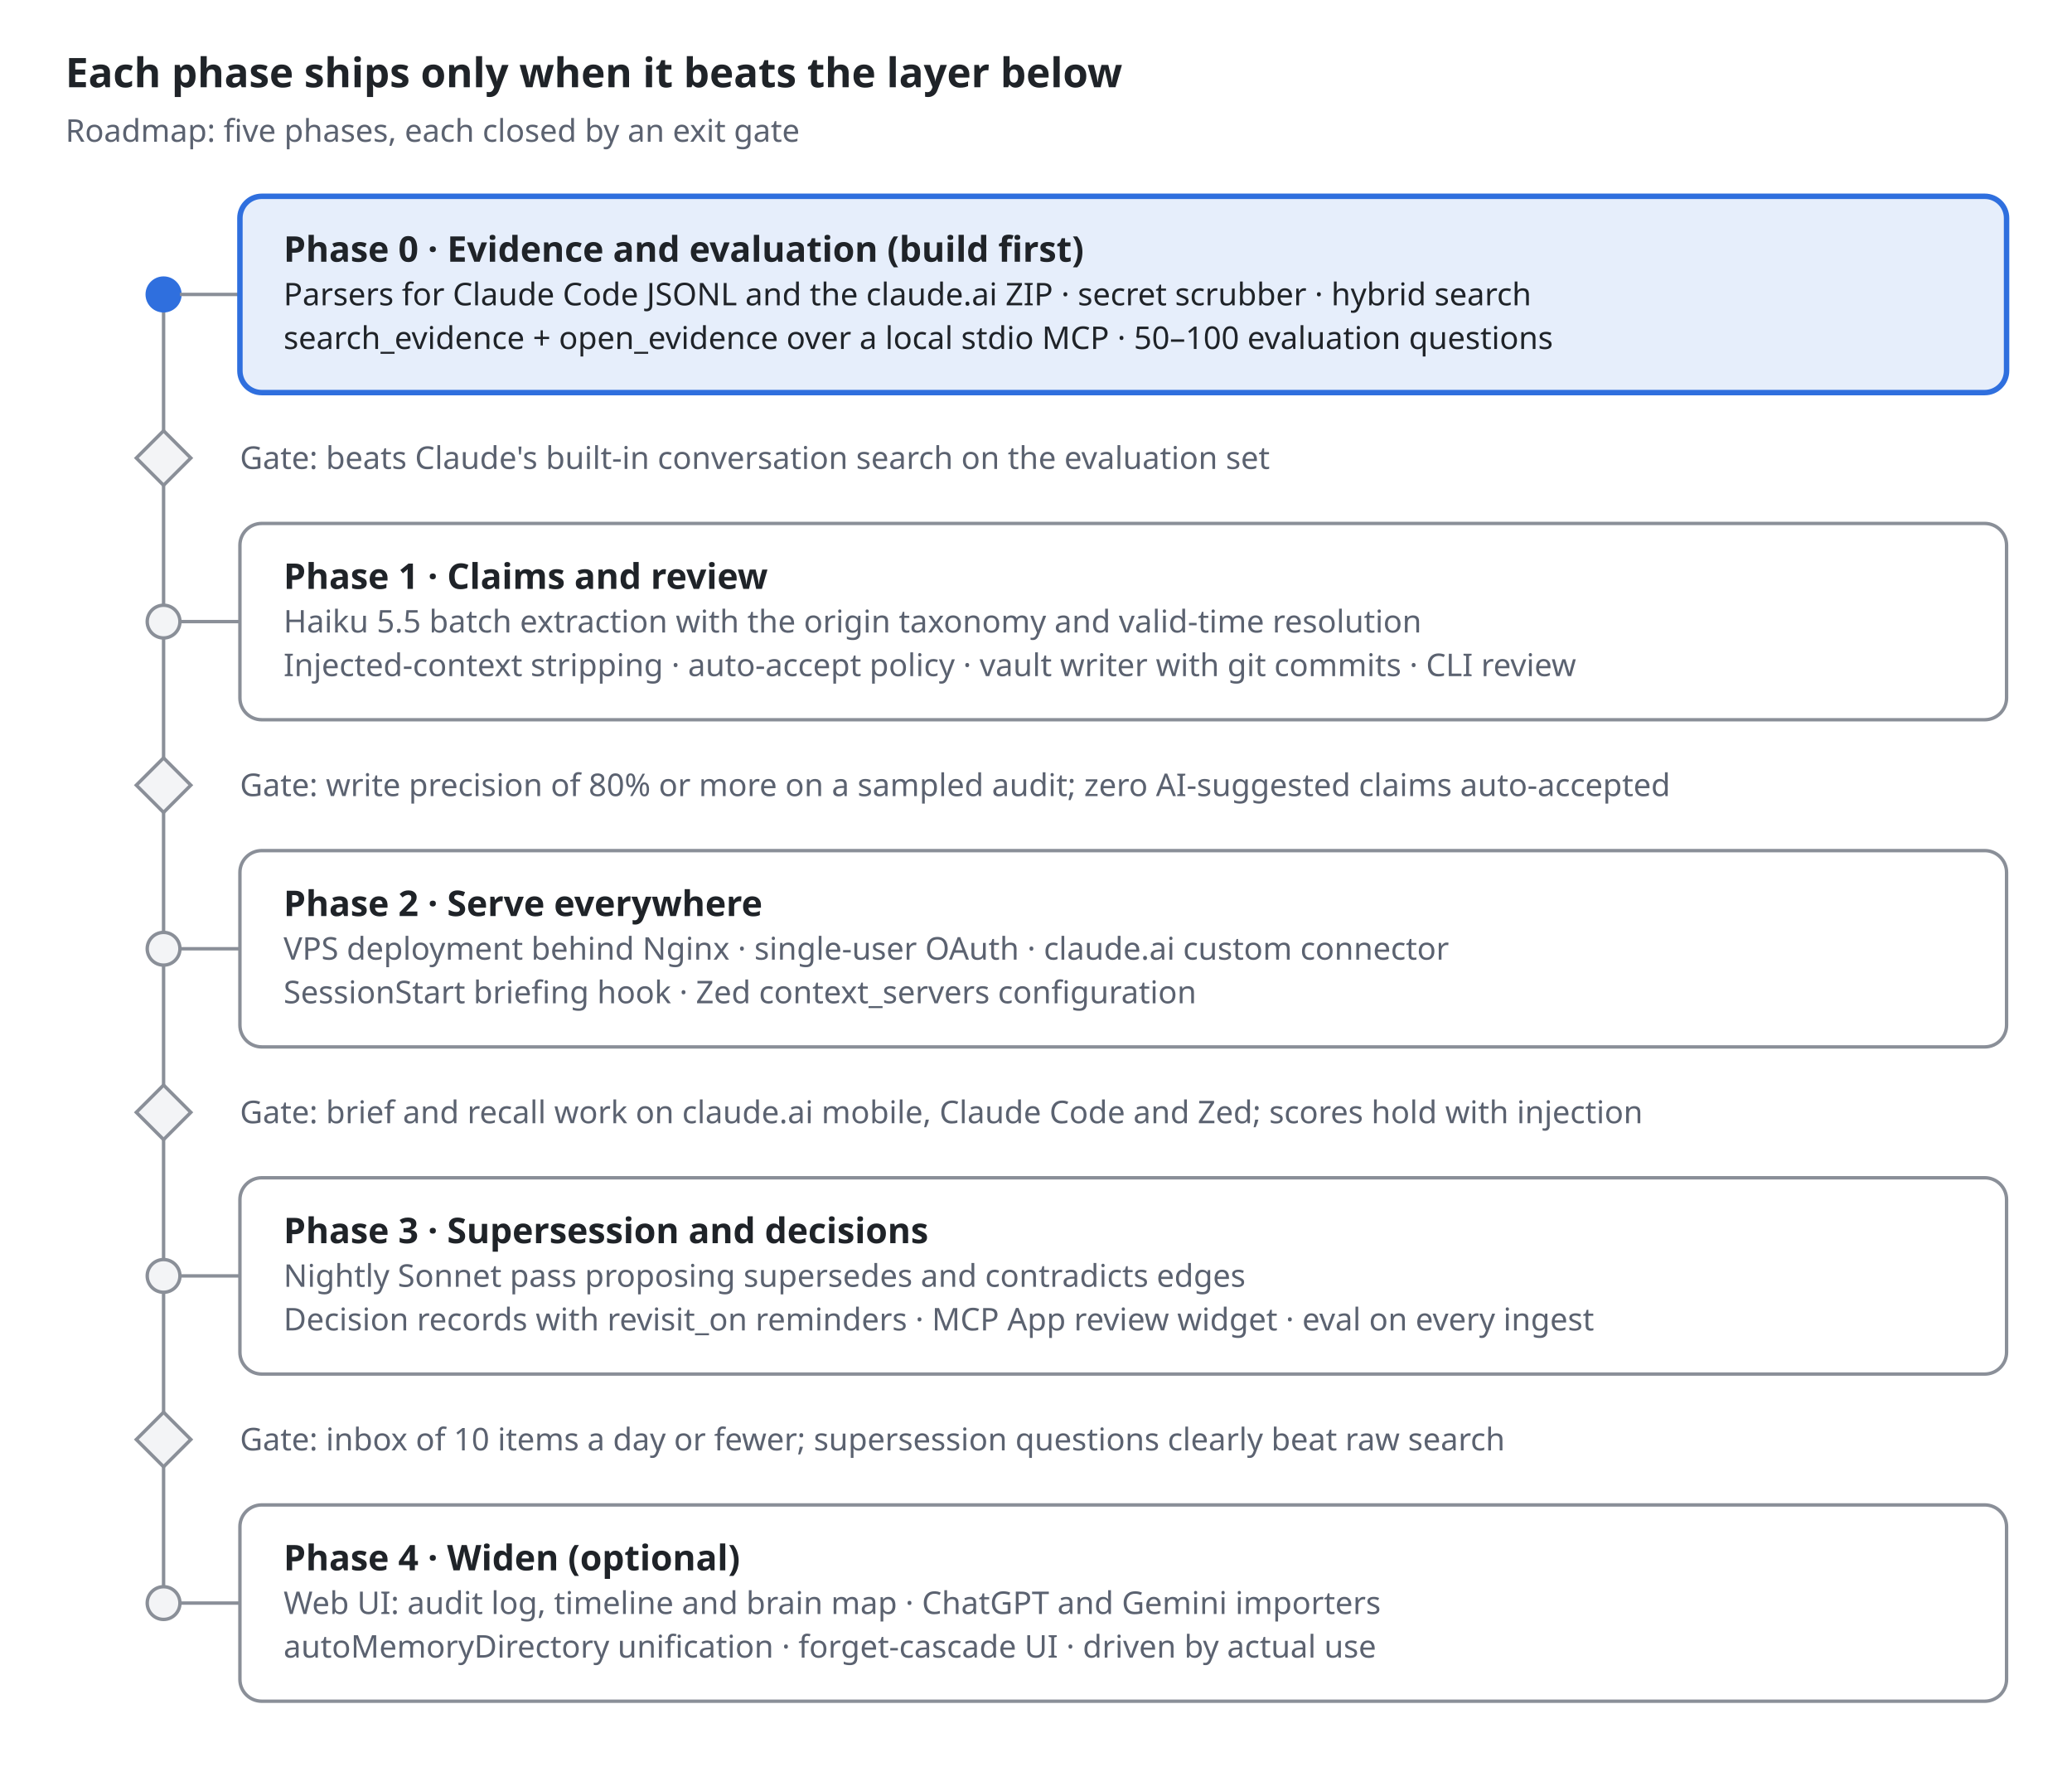
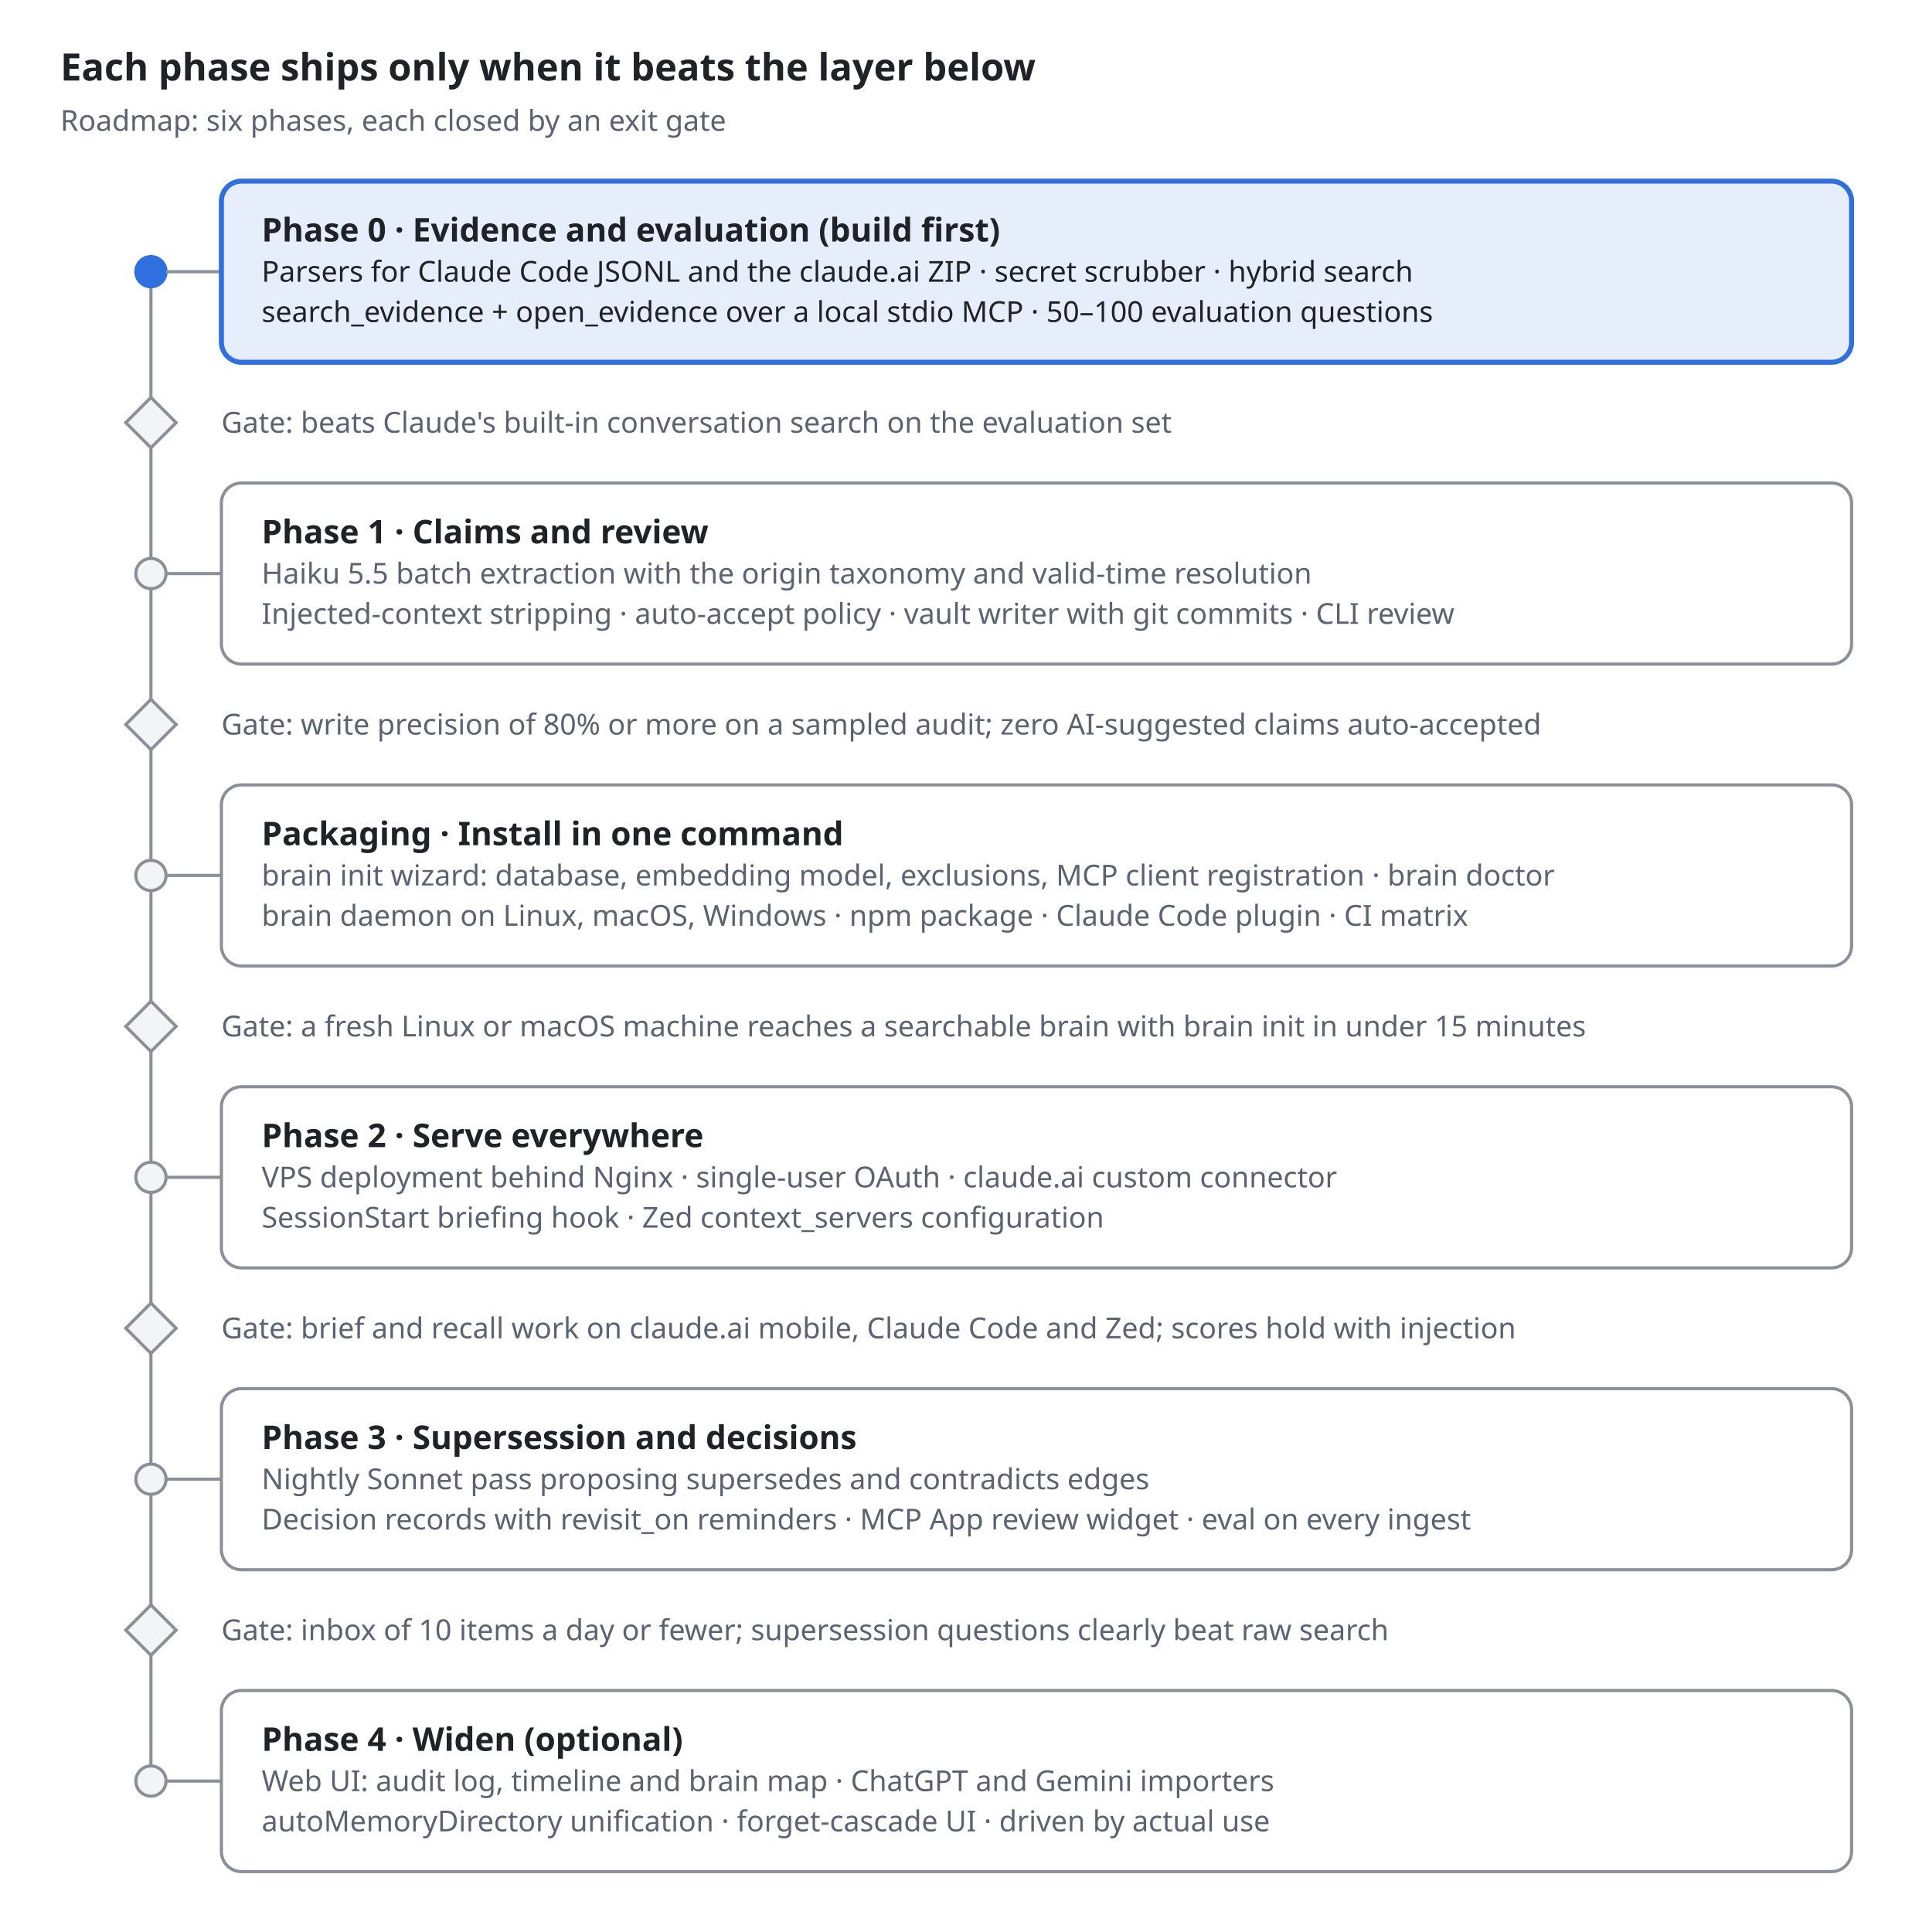
- <svg xmlns="http://www.w3.org/2000/svg" font-family="system-ui, sans-serif" viewBox="0 0 760 648" role="img" style="background:#fff" aria-label="Each phase ships only when it beats the layer below" font-size="13">
+ <svg xmlns="http://www.w3.org/2000/svg" font-family="system-ui, sans-serif" viewBox="0 0 760 768" role="img" style="background:#fff" aria-label="Each phase ships only when it beats the layer below" font-size="13">
  <text x="24" y="32" font-size="15" font-weight="600" fill="#1f2328">Each phase ships only when it beats the layer below</text>
-   <text x="24" y="52" font-size="11.5" fill="#5b6270">Roadmap: five phases, each closed by an exit gate</text>
+   <text x="24" y="52" font-size="11.5" fill="#5b6270">Roadmap: six phases, each closed by an exit gate</text>
  <g>
-     <line x1="60" y1="108" x2="60" y2="588" stroke="#8a8f98" stroke-width="1.25" />
+     <line x1="60" y1="108" x2="60" y2="708" stroke="#8a8f98" stroke-width="1.25" />
  </g>
  <g>
    <g>
      <circle cx="60" cy="108" r="6" fill="#2f6fde" stroke="#2f6fde" stroke-width="1.25" />
      <line x1="66" y1="108" x2="88" y2="108" stroke="#8a8f98" stroke-width="1.25" />
      <rect x="88" y="72" width="648" height="72" rx="8" fill="#2f6fde" fill-opacity="0.12" stroke="#2f6fde" stroke-width="2" />
    </g>
    <text x="104" y="96" font-weight="600" fill="#1f2328">Phase 0 · Evidence and evaluation (build first)</text>
    <text x="104" y="112" font-size="11.5" fill="#1f2328">Parsers for Claude Code JSONL and the claude.ai ZIP · secret scrubber · hybrid search</text>
    <text x="104" y="128" font-size="11.5" fill="#1f2328">search_evidence + open_evidence over a local stdio MCP · 50–100 evaluation questions</text>
  </g>
  <g>
    <polygon points="60,158 70,168 60,178 50,168" fill="#f3f4f6" stroke="#8a8f98" stroke-width="1.25" />
    <text x="88" y="172" font-size="11.5" fill="#5b6270">Gate: beats Claude's built-in conversation search on the evaluation set</text>
  </g>
  <g>
    <g>
      <circle cx="60" cy="228" r="6" fill="#f3f4f6" stroke="#8a8f98" stroke-width="1.25" />
      <line x1="66" y1="228" x2="88" y2="228" stroke="#8a8f98" stroke-width="1.25" />
      <rect x="88" y="192" width="648" height="72" rx="8" fill="none" fill-opacity="1" stroke="#8a8f98" stroke-width="1.25" />
    </g>
    <text x="104" y="216" font-weight="600" fill="#1f2328">Phase 1 · Claims and review</text>
    <text x="104" y="232" font-size="11.5" fill="#5b6270">Haiku 5.5 batch extraction with the origin taxonomy and valid-time resolution</text>
    <text x="104" y="248" font-size="11.5" fill="#5b6270">Injected-context stripping · auto-accept policy · vault writer with git commits · CLI review</text>
  </g>
  <g>
    <polygon points="60,278 70,288 60,298 50,288" fill="#f3f4f6" stroke="#8a8f98" stroke-width="1.25" />
    <text x="88" y="292" font-size="11.5" fill="#5b6270">Gate: write precision of 80% or more on a sampled audit; zero AI-suggested claims auto-accepted</text>
  </g>
  <g>
    <g>
      <circle cx="60" cy="348" r="6" fill="#f3f4f6" stroke="#8a8f98" stroke-width="1.25" />
      <line x1="66" y1="348" x2="88" y2="348" stroke="#8a8f98" stroke-width="1.25" />
      <rect x="88" y="312" width="648" height="72" rx="8" fill="none" fill-opacity="1" stroke="#8a8f98" stroke-width="1.25" />
    </g>
-     <text x="104" y="336" font-weight="600" fill="#1f2328">Phase 2 · Serve everywhere</text>
-     <text x="104" y="352" font-size="11.5" fill="#5b6270">VPS deployment behind Nginx · single-user OAuth · claude.ai custom connector</text>
-     <text x="104" y="368" font-size="11.5" fill="#5b6270">SessionStart briefing hook · Zed context_servers configuration</text>
+     <text x="104" y="336" font-weight="600" fill="#1f2328">Packaging · Install in one command</text>
+     <text x="104" y="352" font-size="11.5" fill="#5b6270">brain init wizard: database, embedding model, exclusions, MCP client registration · brain doctor</text>
+     <text x="104" y="368" font-size="11.5" fill="#5b6270">brain daemon on Linux, macOS, Windows · npm package · Claude Code plugin · CI matrix</text>
  </g>
  <g>
    <polygon points="60,398 70,408 60,418 50,408" fill="#f3f4f6" stroke="#8a8f98" stroke-width="1.25" />
-     <text x="88" y="412" font-size="11.5" fill="#5b6270">Gate: brief and recall work on claude.ai mobile, Claude Code and Zed; scores hold with injection</text>
+     <text x="88" y="412" font-size="11.5" fill="#5b6270">Gate: a fresh Linux or macOS machine reaches a searchable brain with brain init in under 15 minutes</text>
  </g>
  <g>
    <g>
      <circle cx="60" cy="468" r="6" fill="#f3f4f6" stroke="#8a8f98" stroke-width="1.25" />
      <line x1="66" y1="468" x2="88" y2="468" stroke="#8a8f98" stroke-width="1.25" />
      <rect x="88" y="432" width="648" height="72" rx="8" fill="none" fill-opacity="1" stroke="#8a8f98" stroke-width="1.25" />
    </g>
-     <text x="104" y="456" font-weight="600" fill="#1f2328">Phase 3 · Supersession and decisions</text>
-     <text x="104" y="472" font-size="11.5" fill="#5b6270">Nightly Sonnet pass proposing supersedes and contradicts edges</text>
-     <text x="104" y="488" font-size="11.5" fill="#5b6270">Decision records with revisit_on reminders · MCP App review widget · eval on every ingest</text>
+     <text x="104" y="456" font-weight="600" fill="#1f2328">Phase 2 · Serve everywhere</text>
+     <text x="104" y="472" font-size="11.5" fill="#5b6270">VPS deployment behind Nginx · single-user OAuth · claude.ai custom connector</text>
+     <text x="104" y="488" font-size="11.5" fill="#5b6270">SessionStart briefing hook · Zed context_servers configuration</text>
  </g>
  <g>
    <polygon points="60,518 70,528 60,538 50,528" fill="#f3f4f6" stroke="#8a8f98" stroke-width="1.25" />
-     <text x="88" y="532" font-size="11.5" fill="#5b6270">Gate: inbox of 10 items a day or fewer; supersession questions clearly beat raw search</text>
+     <text x="88" y="532" font-size="11.5" fill="#5b6270">Gate: brief and recall work on claude.ai mobile, Claude Code and Zed; scores hold with injection</text>
  </g>
  <g>
    <g>
      <circle cx="60" cy="588" r="6" fill="#f3f4f6" stroke="#8a8f98" stroke-width="1.25" />
      <line x1="66" y1="588" x2="88" y2="588" stroke="#8a8f98" stroke-width="1.25" />
      <rect x="88" y="552" width="648" height="72" rx="8" fill="none" fill-opacity="1" stroke="#8a8f98" stroke-width="1.25" />
    </g>
-     <text x="104" y="576" font-weight="600" fill="#1f2328">Phase 4 · Widen (optional)</text>
-     <text x="104" y="592" font-size="11.5" fill="#5b6270">Web UI: audit log, timeline and brain map · ChatGPT and Gemini importers</text>
-     <text x="104" y="608" font-size="11.5" fill="#5b6270">autoMemoryDirectory unification · forget-cascade UI · driven by actual use</text>
+     <text x="104" y="576" font-weight="600" fill="#1f2328">Phase 3 · Supersession and decisions</text>
+     <text x="104" y="592" font-size="11.5" fill="#5b6270">Nightly Sonnet pass proposing supersedes and contradicts edges</text>
+     <text x="104" y="608" font-size="11.5" fill="#5b6270">Decision records with revisit_on reminders · MCP App review widget · eval on every ingest</text>
+   </g>
+   <g>
+     <polygon points="60,638 70,648 60,658 50,648" fill="#f3f4f6" stroke="#8a8f98" stroke-width="1.25" />
+     <text x="88" y="652" font-size="11.5" fill="#5b6270">Gate: inbox of 10 items a day or fewer; supersession questions clearly beat raw search</text>
+   </g>
+   <g>
+     <g>
+       <circle cx="60" cy="708" r="6" fill="#f3f4f6" stroke="#8a8f98" stroke-width="1.25" />
+       <line x1="66" y1="708" x2="88" y2="708" stroke="#8a8f98" stroke-width="1.25" />
+       <rect x="88" y="672" width="648" height="72" rx="8" fill="none" fill-opacity="1" stroke="#8a8f98" stroke-width="1.25" />
+     </g>
+     <text x="104" y="696" font-weight="600" fill="#1f2328">Phase 4 · Widen (optional)</text>
+     <text x="104" y="712" font-size="11.5" fill="#5b6270">Web UI: audit log, timeline and brain map · ChatGPT and Gemini importers</text>
+     <text x="104" y="728" font-size="11.5" fill="#5b6270">autoMemoryDirectory unification · forget-cascade UI · driven by actual use</text>
  </g>
</svg>
